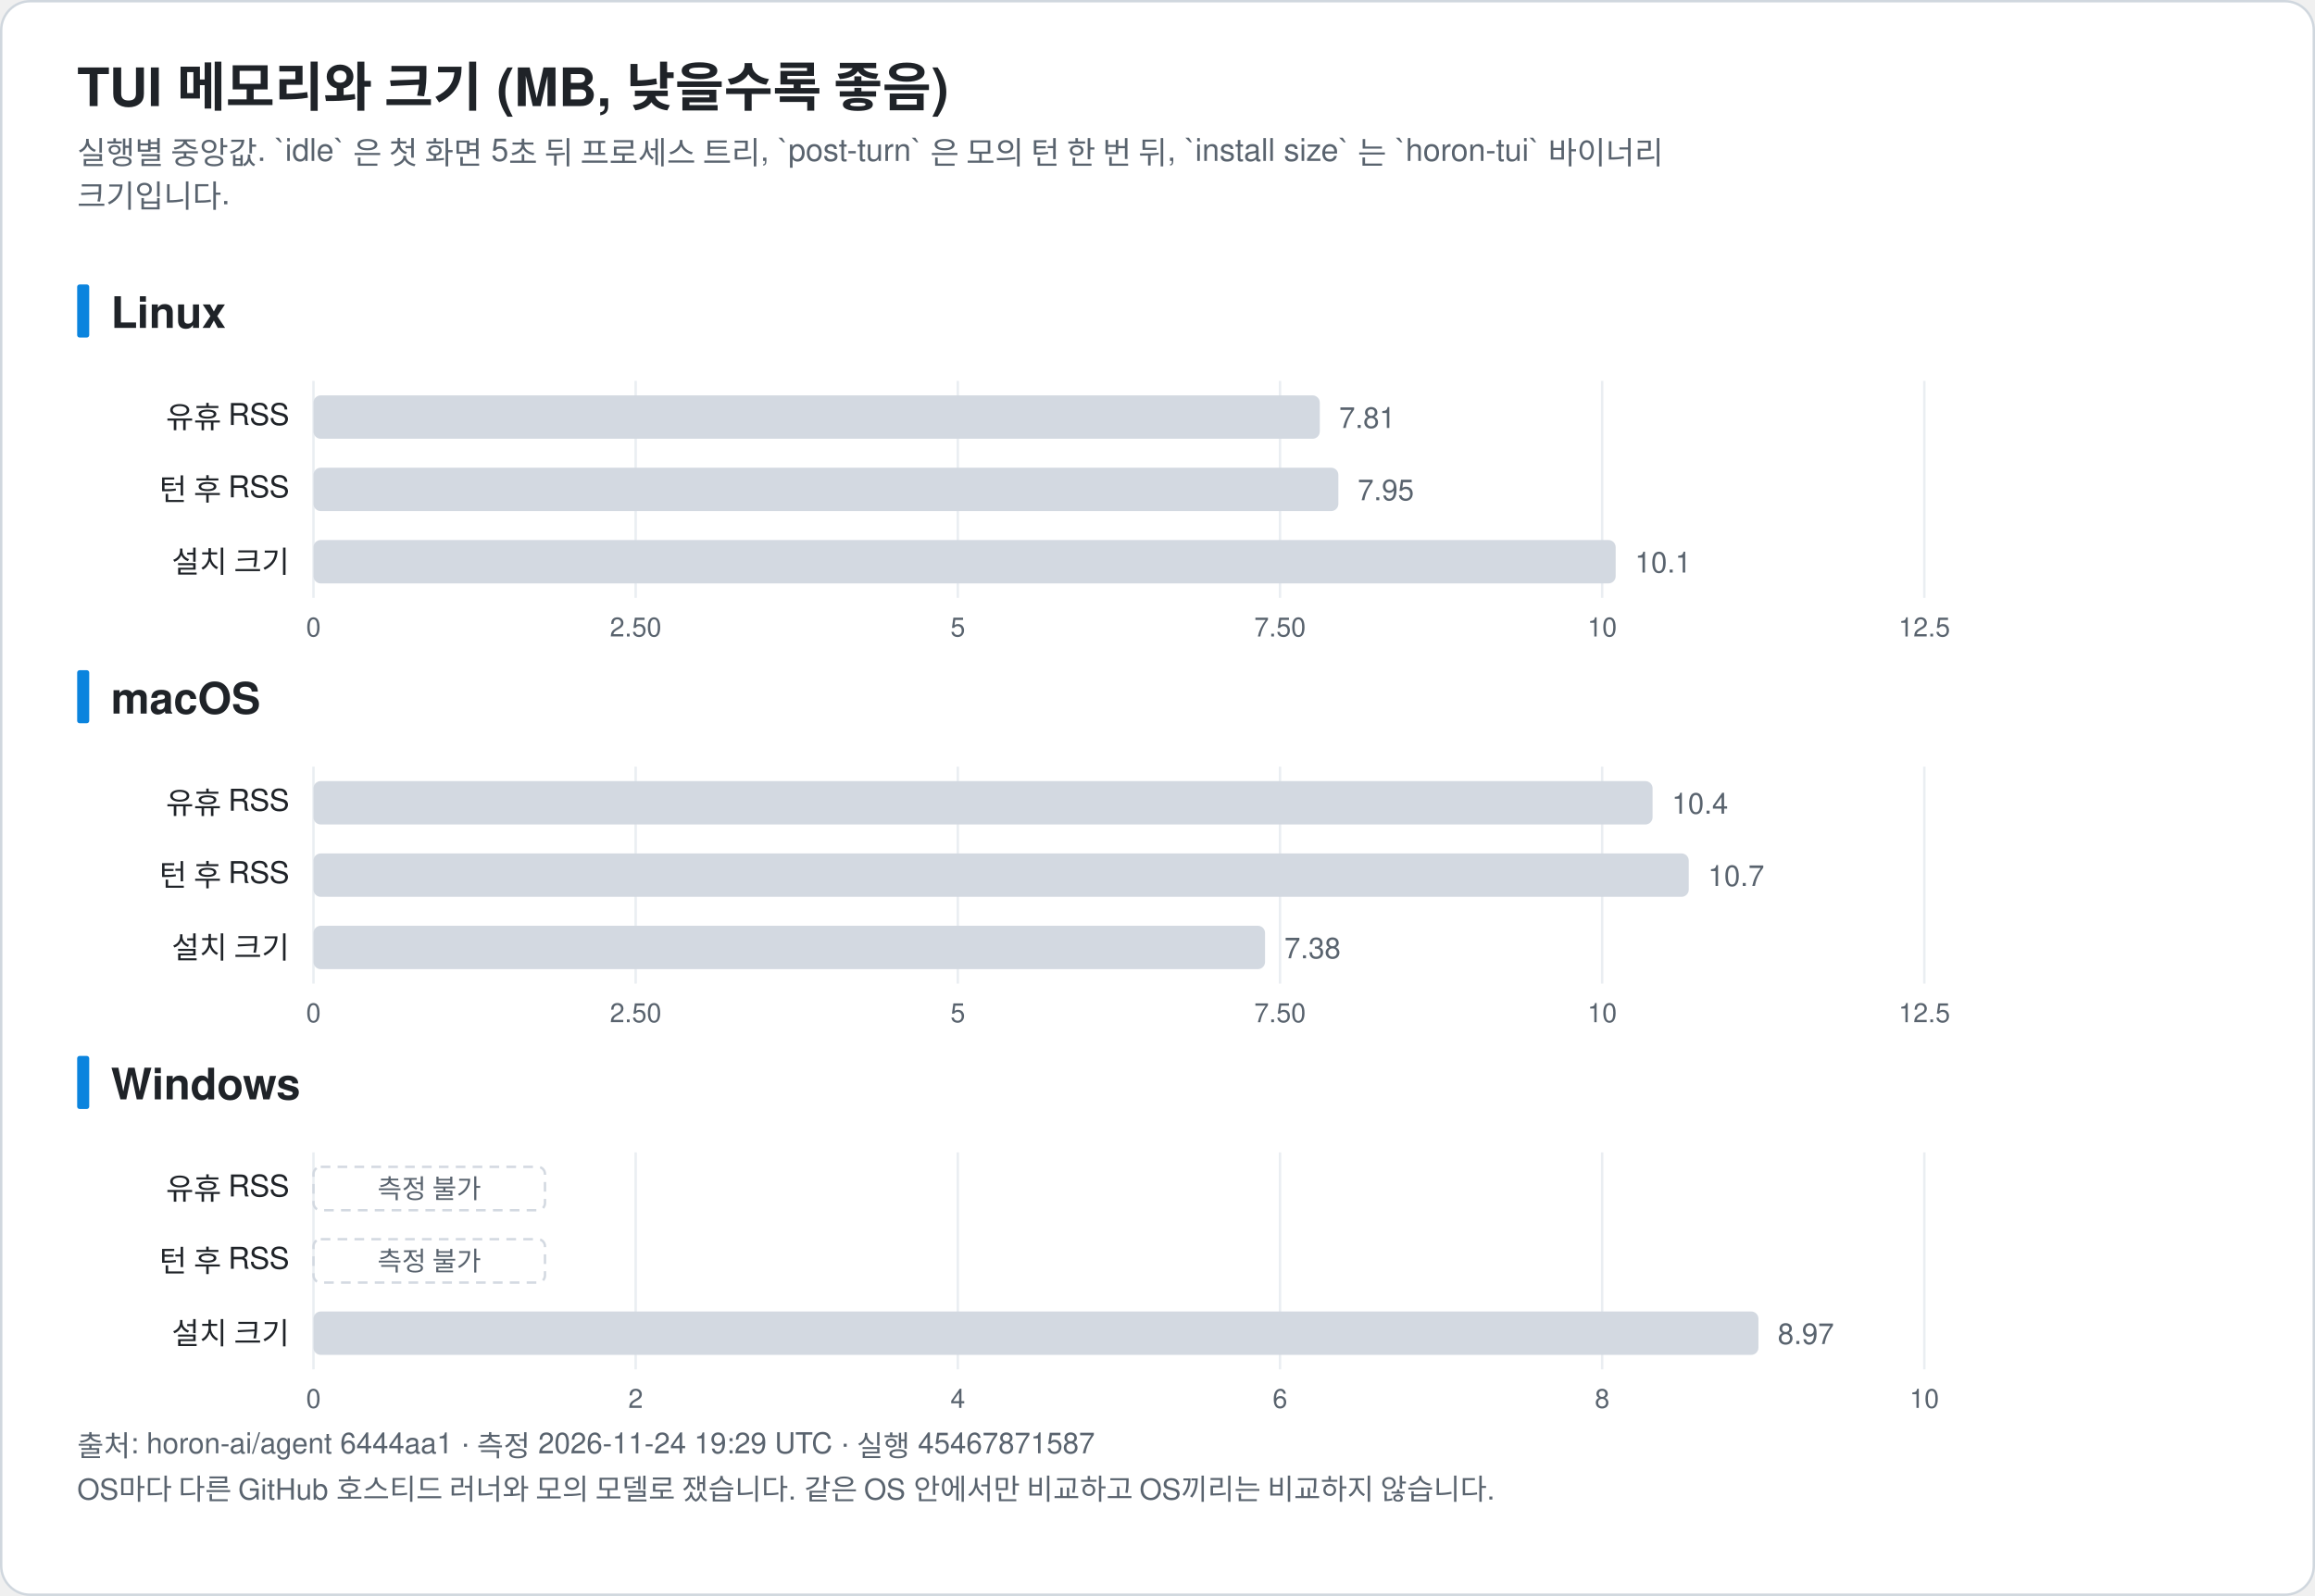
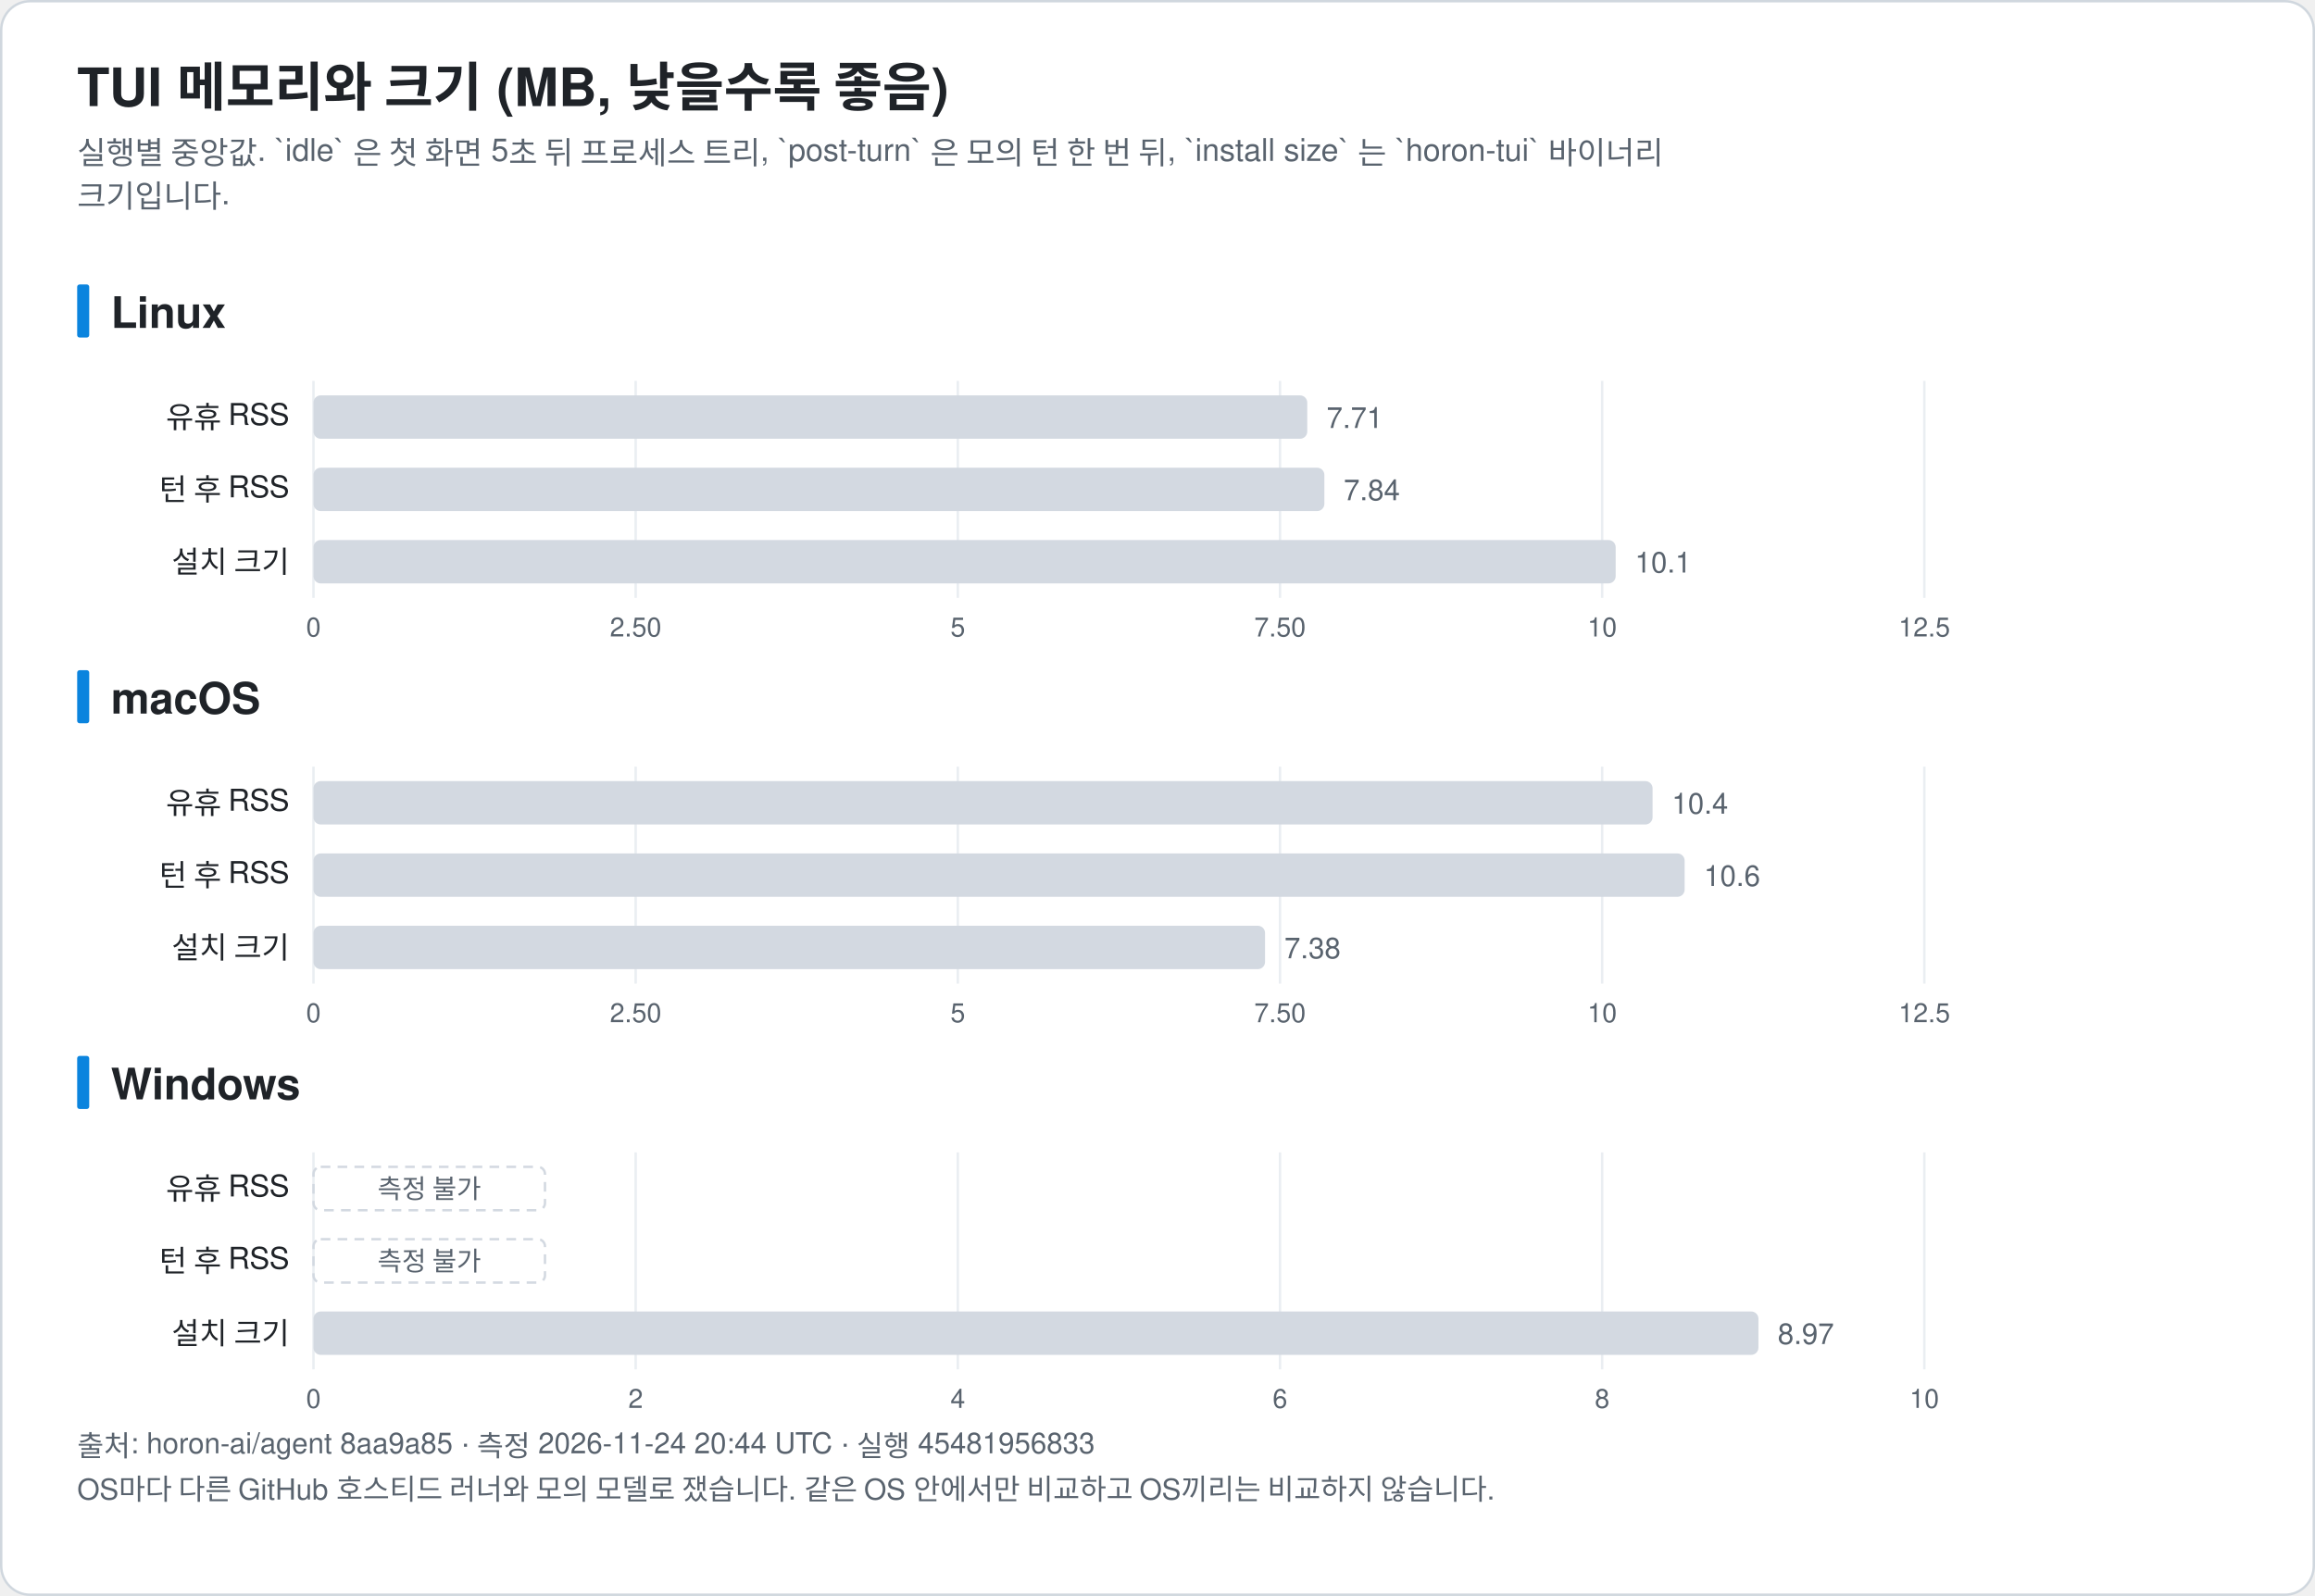
<svg xmlns="http://www.w3.org/2000/svg" width="960" height="662" viewBox="0 0 960 662" font-family="-apple-system, BlinkMacSystemFont, 'Segoe UI', 'Noto Sans KR', 'Apple SD Gothic Neo', Helvetica, Arial, sans-serif" role="img">
  <rect x="0.5" y="0.5" width="959" height="661" rx="12" fill="#ffffff" stroke="#d0d7de" />
  <text x="32.0" y="44.0" font-size="22" fill="#1f2328" text-anchor="start" font-weight="bold">TUI 메모리와 크기 (MB, 낮을수록 좋음)</text>
  <text x="32.0" y="68.0" font-size="13" fill="#59636e" text-anchor="start" font-weight="normal">실행별 중앙값. `idle` 은 첫 화면 5초 뒤 프로세스 트리, `post-turn` 은 모의 턴 한 번 뒤, `install size` 는 `horon-tui` 바이너리</text>
  <text x="32.0" y="86.0" font-size="13" fill="#59636e" text-anchor="start" font-weight="normal">크기입니다.</text>
  <rect x="32" y="118.0" width="5" height="22" rx="1" fill="#0b84de" />
  <text x="46.0" y="136.0" font-size="18" fill="#1f2328" text-anchor="start" font-weight="bold">Linux</text>
  <line x1="130.0" y1="158.0" x2="130.0" y2="248.0" stroke="#eaeef2" />
  <text x="130.0" y="264.0" font-size="11" fill="#59636e" text-anchor="middle" font-weight="normal">0</text>
  <line x1="263.6" y1="158.0" x2="263.6" y2="248.0" stroke="#eaeef2" />
  <text x="263.6" y="264.0" font-size="11" fill="#59636e" text-anchor="middle" font-weight="normal">2.50</text>
  <line x1="397.2" y1="158.0" x2="397.2" y2="248.0" stroke="#eaeef2" />
  <text x="397.2" y="264.0" font-size="11" fill="#59636e" text-anchor="middle" font-weight="normal">5</text>
  <line x1="530.8" y1="158.0" x2="530.8" y2="248.0" stroke="#eaeef2" />
  <text x="530.8" y="264.0" font-size="11" fill="#59636e" text-anchor="middle" font-weight="normal">7.50</text>
  <line x1="664.4" y1="158.0" x2="664.4" y2="248.0" stroke="#eaeef2" />
  <text x="664.4" y="264.0" font-size="11" fill="#59636e" text-anchor="middle" font-weight="normal">10</text>
  <line x1="798.0" y1="158.0" x2="798.0" y2="248.0" stroke="#eaeef2" />
  <text x="798.0" y="264.0" font-size="11" fill="#59636e" text-anchor="middle" font-weight="normal">12.5</text>
  <text x="120.0" y="177.5" font-size="12.5" fill="#1f2328" text-anchor="end" font-weight="normal">유휴 RSS</text>
-   <rect x="130.0" y="164.0" width="417.3" height="18" rx="3" fill="#d3d9e1" />
-   <text x="555.3" y="177.5" font-size="12" fill="#59636e" text-anchor="start" font-weight="normal">7.81</text>
+   <rect x="130.0" y="164.0" width="412.1" height="18" rx="3" fill="#d3d9e1" />
+   <text x="550.1" y="177.5" font-size="12" fill="#59636e" text-anchor="start" font-weight="normal">7.71</text>
  <text x="120.0" y="207.5" font-size="12.5" fill="#1f2328" text-anchor="end" font-weight="normal">턴 후 RSS</text>
-   <rect x="130.0" y="194.0" width="425.0" height="18" rx="3" fill="#d3d9e1" />
-   <text x="563.0" y="207.5" font-size="12" fill="#59636e" text-anchor="start" font-weight="normal">7.95</text>
+   <rect x="130.0" y="194.0" width="419.2" height="18" rx="3" fill="#d3d9e1" />
+   <text x="557.2" y="207.5" font-size="12" fill="#59636e" text-anchor="start" font-weight="normal">7.84</text>
  <text x="120.0" y="237.5" font-size="12.5" fill="#1f2328" text-anchor="end" font-weight="normal">설치 크기</text>
  <rect x="130.0" y="224.0" width="540.0" height="18" rx="3" fill="#d3d9e1" />
  <text x="678.0" y="237.5" font-size="12" fill="#59636e" text-anchor="start" font-weight="normal">10.1</text>
  <rect x="32" y="278.0" width="5" height="22" rx="1" fill="#0b84de" />
  <text x="46.0" y="296.0" font-size="18" fill="#1f2328" text-anchor="start" font-weight="bold">macOS</text>
  <line x1="130.0" y1="318.0" x2="130.0" y2="408.0" stroke="#eaeef2" />
  <text x="130.0" y="424.0" font-size="11" fill="#59636e" text-anchor="middle" font-weight="normal">0</text>
  <line x1="263.6" y1="318.0" x2="263.6" y2="408.0" stroke="#eaeef2" />
  <text x="263.6" y="424.0" font-size="11" fill="#59636e" text-anchor="middle" font-weight="normal">2.50</text>
  <line x1="397.2" y1="318.0" x2="397.2" y2="408.0" stroke="#eaeef2" />
  <text x="397.2" y="424.0" font-size="11" fill="#59636e" text-anchor="middle" font-weight="normal">5</text>
  <line x1="530.8" y1="318.0" x2="530.8" y2="408.0" stroke="#eaeef2" />
  <text x="530.8" y="424.0" font-size="11" fill="#59636e" text-anchor="middle" font-weight="normal">7.50</text>
  <line x1="664.4" y1="318.0" x2="664.4" y2="408.0" stroke="#eaeef2" />
  <text x="664.4" y="424.0" font-size="11" fill="#59636e" text-anchor="middle" font-weight="normal">10</text>
  <line x1="798.0" y1="318.0" x2="798.0" y2="408.0" stroke="#eaeef2" />
  <text x="798.0" y="424.0" font-size="11" fill="#59636e" text-anchor="middle" font-weight="normal">12.5</text>
  <text x="120.0" y="337.5" font-size="12.5" fill="#1f2328" text-anchor="end" font-weight="normal">유휴 RSS</text>
  <rect x="130.0" y="324.0" width="555.3" height="18" rx="3" fill="#d3d9e1" />
  <text x="693.3" y="337.5" font-size="12" fill="#59636e" text-anchor="start" font-weight="normal">10.4</text>
  <text x="120.0" y="367.5" font-size="12.5" fill="#1f2328" text-anchor="end" font-weight="normal">턴 후 RSS</text>
-   <rect x="130.0" y="354.0" width="570.3" height="18" rx="3" fill="#d3d9e1" />
-   <text x="708.3" y="367.5" font-size="12" fill="#59636e" text-anchor="start" font-weight="normal">10.7</text>
+   <rect x="130.0" y="354.0" width="568.6" height="18" rx="3" fill="#d3d9e1" />
+   <text x="706.6" y="367.5" font-size="12" fill="#59636e" text-anchor="start" font-weight="normal">10.6</text>
  <text x="120.0" y="397.5" font-size="12.5" fill="#1f2328" text-anchor="end" font-weight="normal">설치 크기</text>
  <rect x="130.0" y="384.0" width="394.6" height="18" rx="3" fill="#d3d9e1" />
  <text x="532.6" y="397.5" font-size="12" fill="#59636e" text-anchor="start" font-weight="normal">7.38</text>
  <rect x="32" y="438.0" width="5" height="22" rx="1" fill="#0b84de" />
  <text x="46.0" y="456.0" font-size="18" fill="#1f2328" text-anchor="start" font-weight="bold">Windows</text>
  <line x1="130.0" y1="478.0" x2="130.0" y2="568.0" stroke="#eaeef2" />
  <text x="130.0" y="584.0" font-size="11" fill="#59636e" text-anchor="middle" font-weight="normal">0</text>
  <line x1="263.6" y1="478.0" x2="263.6" y2="568.0" stroke="#eaeef2" />
  <text x="263.6" y="584.0" font-size="11" fill="#59636e" text-anchor="middle" font-weight="normal">2</text>
  <line x1="397.2" y1="478.0" x2="397.2" y2="568.0" stroke="#eaeef2" />
  <text x="397.2" y="584.0" font-size="11" fill="#59636e" text-anchor="middle" font-weight="normal">4</text>
  <line x1="530.8" y1="478.0" x2="530.8" y2="568.0" stroke="#eaeef2" />
  <text x="530.8" y="584.0" font-size="11" fill="#59636e" text-anchor="middle" font-weight="normal">6</text>
  <line x1="664.4" y1="478.0" x2="664.4" y2="568.0" stroke="#eaeef2" />
  <text x="664.4" y="584.0" font-size="11" fill="#59636e" text-anchor="middle" font-weight="normal">8</text>
  <line x1="798.0" y1="478.0" x2="798.0" y2="568.0" stroke="#eaeef2" />
  <text x="798.0" y="584.0" font-size="11" fill="#59636e" text-anchor="middle" font-weight="normal">10</text>
  <text x="120.0" y="497.5" font-size="12.5" fill="#1f2328" text-anchor="end" font-weight="normal">유휴 RSS</text>
  <rect x="130.0" y="484.0" width="96" height="18" rx="3" fill="none" stroke="#d3d9e1" stroke-dasharray="4 3" />
  <text x="178.0" y="497.0" font-size="11" fill="#59636e" text-anchor="middle" font-weight="normal">측정 불가</text>
  <text x="120.0" y="527.5" font-size="12.5" fill="#1f2328" text-anchor="end" font-weight="normal">턴 후 RSS</text>
  <rect x="130.0" y="514.0" width="96" height="18" rx="3" fill="none" stroke="#d3d9e1" stroke-dasharray="4 3" />
  <text x="178.0" y="527.0" font-size="11" fill="#59636e" text-anchor="middle" font-weight="normal">측정 불가</text>
  <text x="120.0" y="557.5" font-size="12.5" fill="#1f2328" text-anchor="end" font-weight="normal">설치 크기</text>
  <rect x="130.0" y="544.0" width="599.2" height="18" rx="3" fill="#d3d9e1" />
  <text x="737.2" y="557.5" font-size="12" fill="#59636e" text-anchor="start" font-weight="normal">8.97</text>
-   <text x="32.0" y="604.0" font-size="12" fill="#59636e" text-anchor="start" font-weight="normal">출처: horon-ai/agent 6444aa1 · 측정 2026-11-24 19:29 UTC · 실행 45467871587</text>
+   <text x="32.0" y="604.0" font-size="12" fill="#59636e" text-anchor="start" font-weight="normal">출처: horon-ai/agent 8aa9a85 · 측정 2026-11-24 20:44 UTC · 실행 45481956833</text>
  <text x="32.0" y="622.0" font-size="12" fill="#59636e" text-anchor="start" font-weight="normal">OS마다 다른 GitHub 호스티드 러너와 모의 모델로 쟀습니다. 같은 OS 안에서만 비교하고 OS끼리는 비교하지 않습니다.</text>
</svg>
